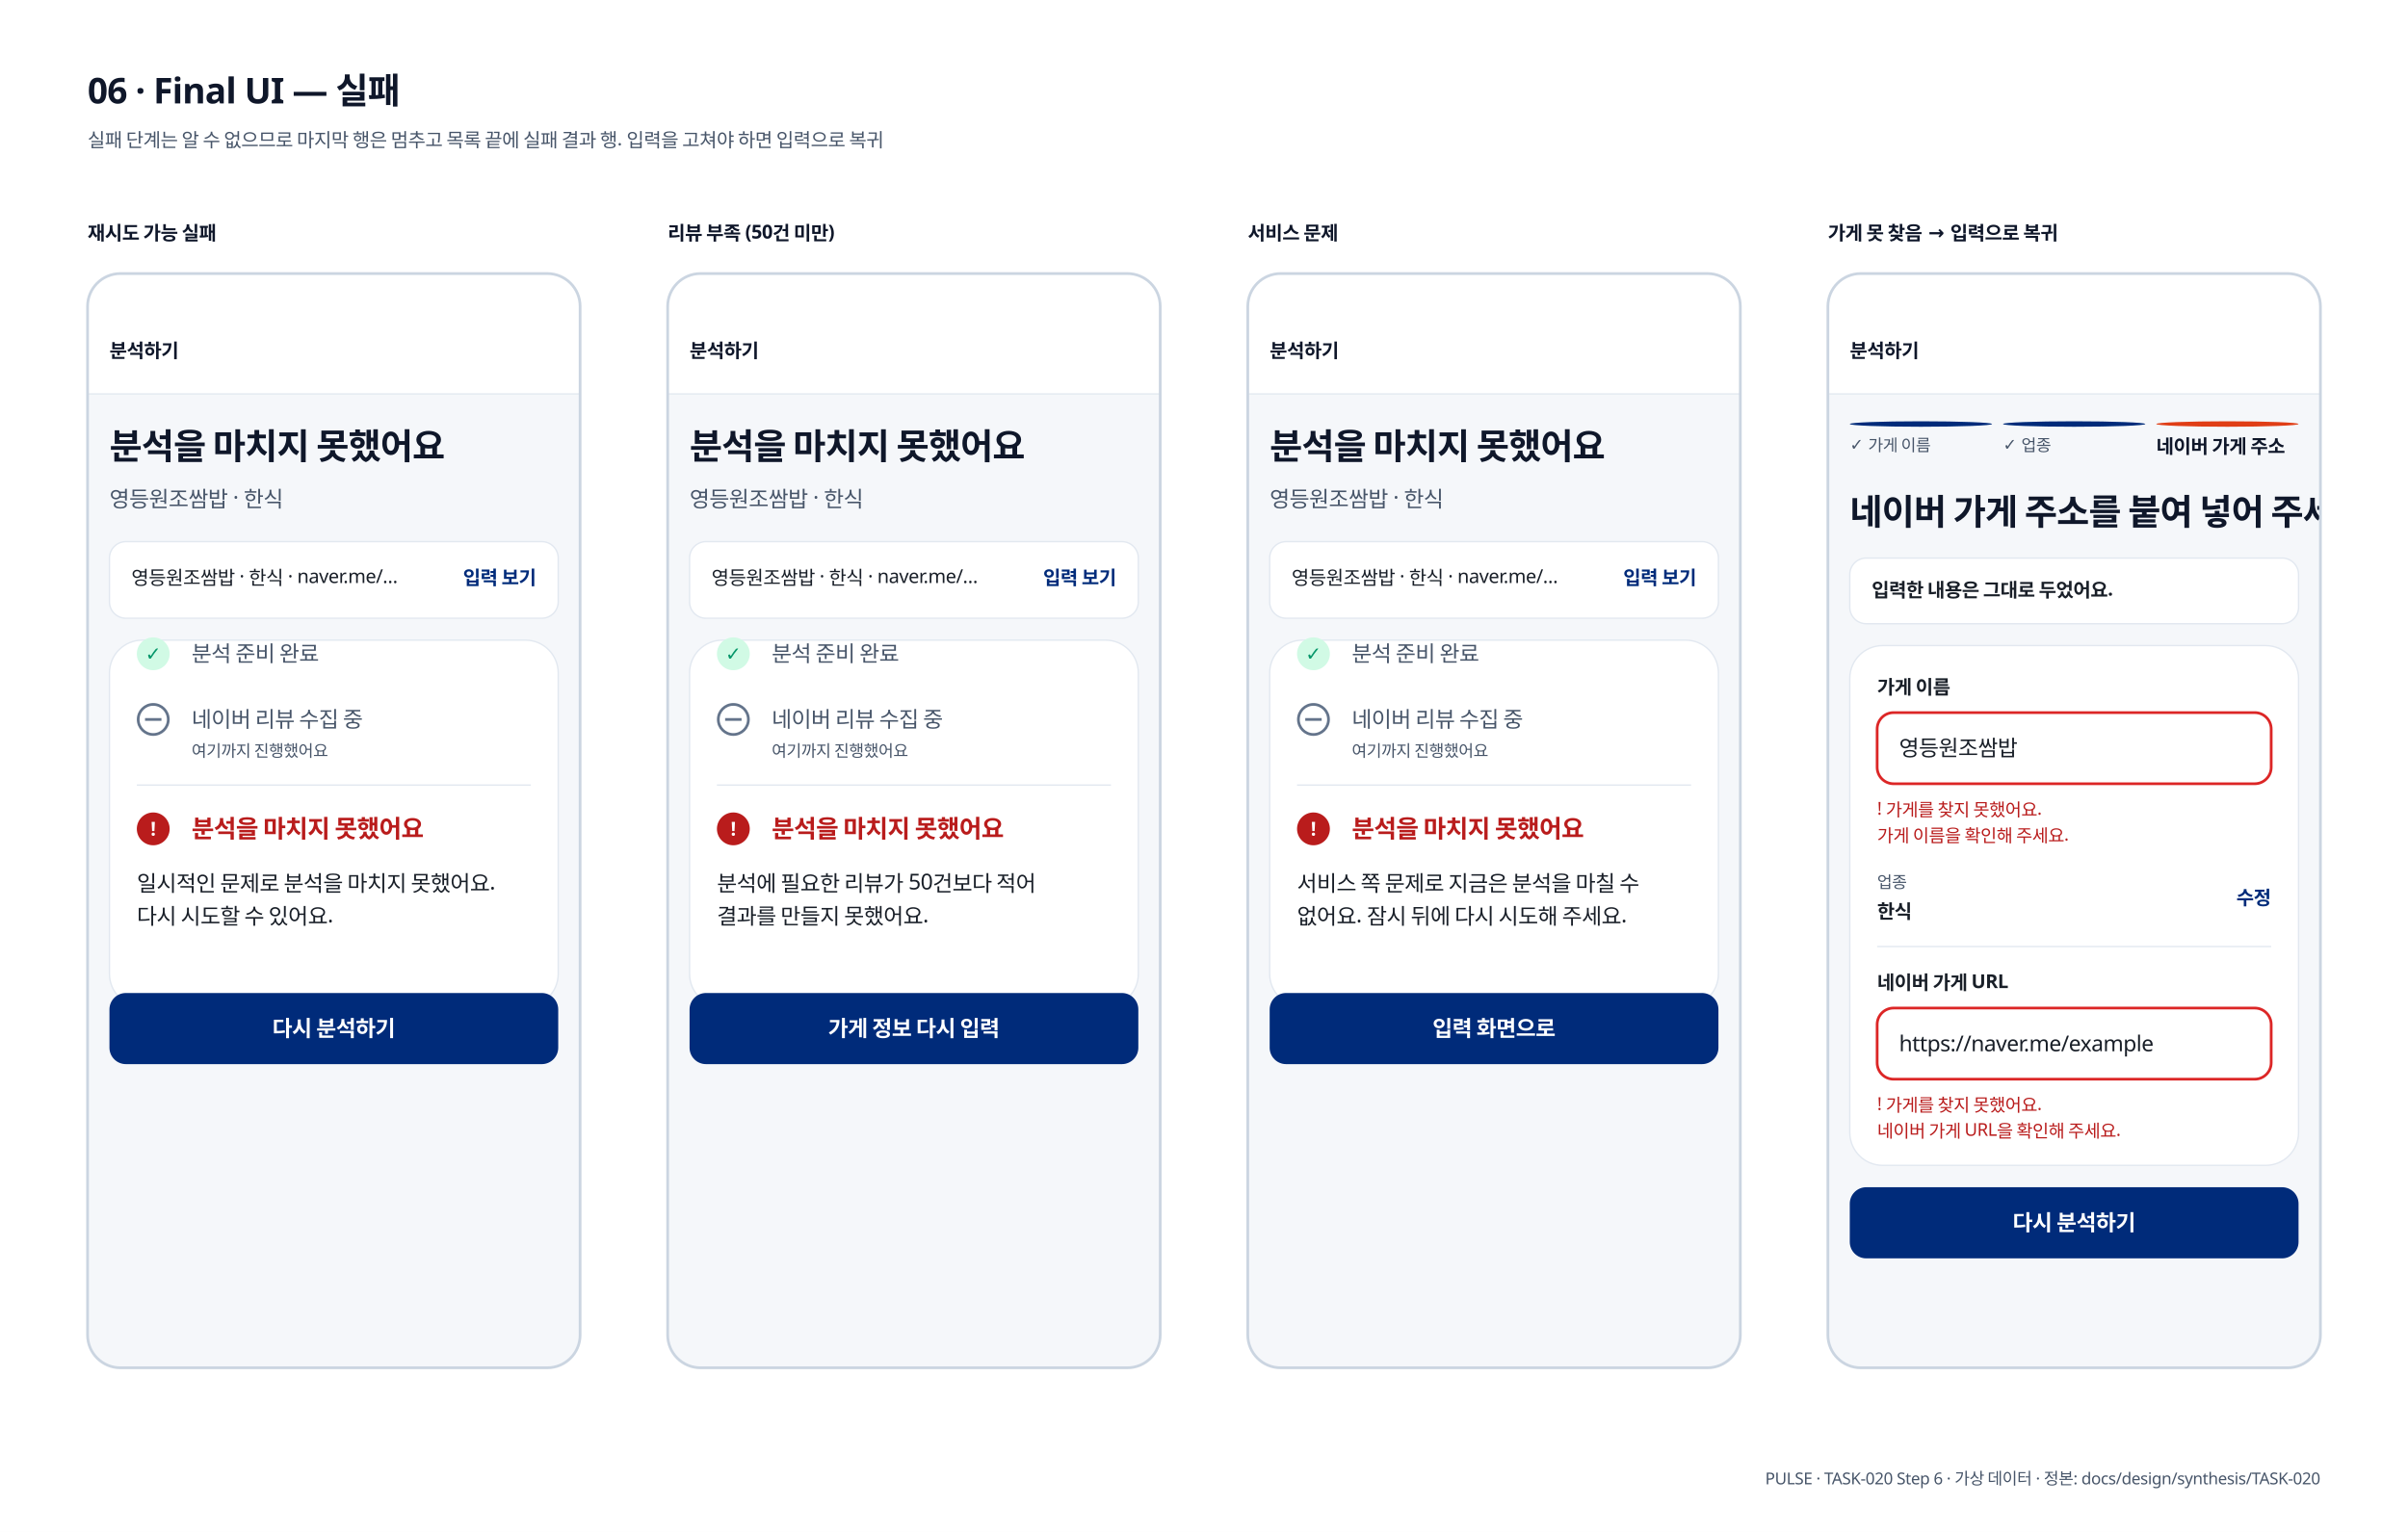
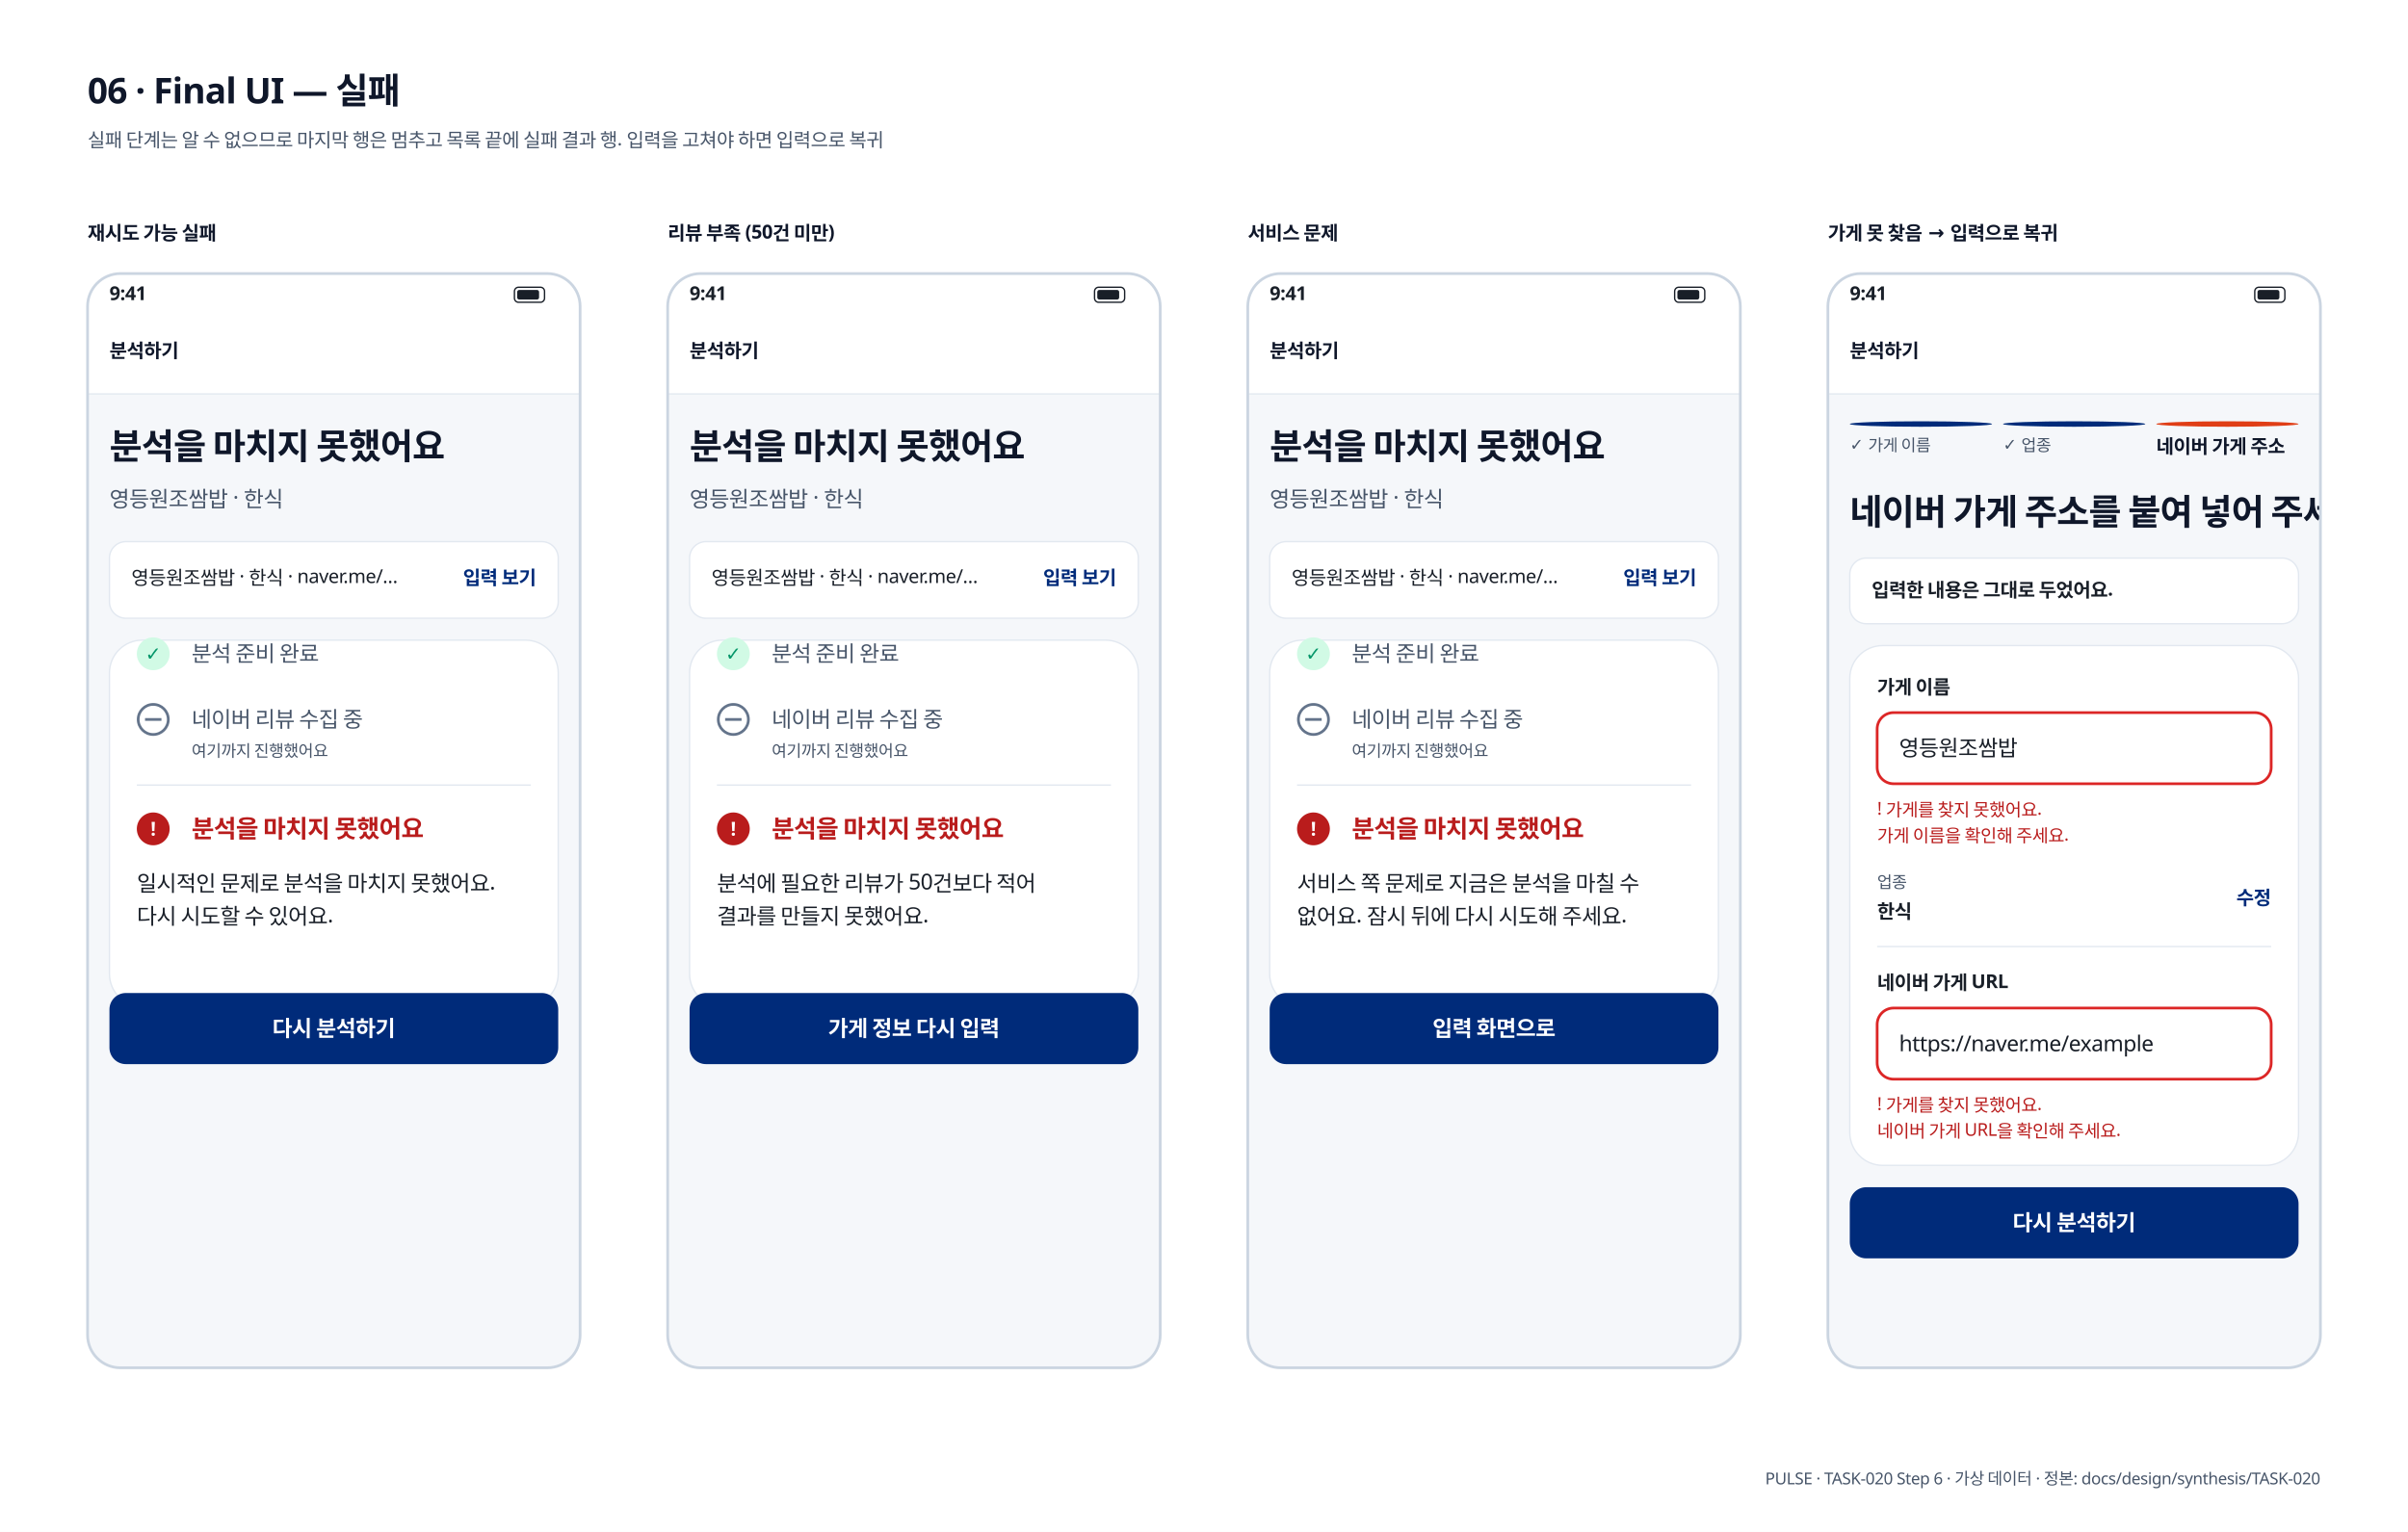
<svg xmlns="http://www.w3.org/2000/svg" width="1760" height="1120" viewBox="0 0 1760 1120">
  <rect x="0" y="0" width="1760" height="1120" rx="0" fill="#FFFFFF" />
  <text x="64" y="75.6" font-family="Pretendard" font-size="26" font-weight="600" letter-spacing="-0.52" fill="#0F172A" text-anchor="start">06 · Final UI — 실패</text>
  <text x="64" y="107.4" font-family="Pretendard" font-size="14" font-weight="400" letter-spacing="-0.28" fill="#475569" text-anchor="start">실패 단계는 알 수 없으므로 마지막 행은 멈추고 목록 끝에 실패 결과 행. 입력을 고쳐야 하면 입력으로 복귀</text>
  <g transform="translate(64 200)">
    <g id="Screen/Failed-Retryable">
      <text x="0" y="-24.6" font-family="Pretendard" font-size="14" font-weight="700" letter-spacing="-0.28" fill="#0F172A" text-anchor="start">재시도 가능 실패</text>
      <clipPath id="clip-Failed-Retryable">
        <rect x="0" y="0" width="360" height="800" rx="24" fill="none" />
      </clipPath>
      <g clip-path="url(#clip-Failed-Retryable)">
        <rect x="0" y="0" width="360" height="800" rx="0" fill="#F5F7FA" />
-         <rect x="0" y="0" width="360" height="32" rx="0" fill="#002B7A" />
+         <rect x="0" y="0" width="360" height="32" rx="0" fill="#F5F7FA" />
        <g id="Header">
          <rect x="0" y="0" width="360" height="88" rx="0" fill="#FFFFFF" />
          <line x1="0" y1="88" x2="360" y2="88" stroke="#E2E8F0" stroke-width="1" />
          <text x="16" y="61.4" font-family="Pretendard" font-size="14" font-weight="600" letter-spacing="-0.28" fill="#0F172A" text-anchor="start">분석하기</text>
        </g>
        <g id="PageTitle">
          <text x="16" y="135.6" font-family="Pretendard" font-size="26" font-weight="600" letter-spacing="-0.52" fill="#0F172A" text-anchor="start">분석을 마치지 못했어요</text>
          <text x="16" y="170.6" font-family="Pretendard" font-size="16" font-weight="400" letter-spacing="-0.32" fill="#475569" text-anchor="start">영등원조쌈밥 · 한식</text>
        </g>
        <rect x="16" y="196" width="328" height="56" rx="12" fill="#FFFFFF" stroke="#E2E8F0" stroke-width="1" />
        <text x="32" y="227.4" font-family="Pretendard" font-size="14" font-weight="400" letter-spacing="-0.28" fill="#191F28" text-anchor="start">영등원조쌈밥 · 한식 · naver.me/…</text>
        <text x="328" y="227.4" font-family="Pretendard" font-size="14" font-weight="600" letter-spacing="-0.28" fill="#002B7A" text-anchor="end">입력 보기</text>
        <rect x="16" y="268" width="328" height="268" rx="24" fill="#FFFFFF" stroke="#E2E8F0" stroke-width="1" />
        <g id="ProgressStep/done">
          <circle cx="48" cy="278" r="12" fill="#D1FAE5" />
          <text x="48" y="282.9" font-family="Pretendard" font-size="14" font-weight="700" letter-spacing="-0.28" fill="#059669" text-anchor="middle">✓</text>
          <text x="76" y="283.6" font-family="Pretendard" font-size="16" font-weight="400" letter-spacing="-0.32" fill="#475569" text-anchor="start">분석 준비 완료</text>
        </g>
        <g id="ProgressStep/paused">
          <circle cx="48" cy="326" r="11" fill="none" stroke="#64748B" stroke-width="2" />
          <rect x="42" y="325" width="12" height="2" rx="0" fill="#64748B" />
          <text x="76" y="331.6" font-family="Pretendard" font-size="16" font-weight="400" letter-spacing="-0.32" fill="#475569" text-anchor="start">네이버 리뷰 수집 중</text>
          <text x="76" y="353.2" font-family="Pretendard" font-size="12" font-weight="400" letter-spacing="-0.24" fill="#475569" text-anchor="start">여기까지 진행했어요</text>
        </g>
        <line x1="36" y1="374" x2="324" y2="374" stroke="#E2E8F0" stroke-width="1" />
        <g id="ProgressStep/failed">
          <circle cx="48" cy="406" r="12" fill="#B91C1C" />
          <text x="48" y="410.9" font-family="Pretendard" font-size="14" font-weight="700" letter-spacing="-0.28" fill="#FFFFFF" text-anchor="middle">!</text>
          <text x="76" y="412.3" font-family="Pretendard" font-size="18" font-weight="700" letter-spacing="-0.36" fill="#B91C1C" text-anchor="start">분석을 마치지 못했어요</text>
        </g>
        <text x="36" y="451.6" font-family="Pretendard" font-size="16" font-weight="400" letter-spacing="-0.32" fill="#191F28" text-anchor="start">일시적인 문제로 분석을 마치지 못했어요.</text>
        <text x="36" y="475.6" font-family="Pretendard" font-size="16" font-weight="400" letter-spacing="-0.32" fill="#191F28" text-anchor="start">다시 시도할 수 있어요.</text>
        <g id="Button/Primary/다시 분석하기">
          <rect x="16" y="526" width="328" height="52" rx="12" fill="#002B7A" />
          <text x="180" y="557.6" font-family="Pretendard" font-size="16" font-weight="600" letter-spacing="-0.32" fill="#FFFFFF" text-anchor="middle">다시 분석하기</text>
        </g>
-         <text x="16" y="19.4" font-family="Pretendard" font-size="14" font-weight="600" letter-spacing="-0.28" fill="#FFFFFF" text-anchor="start">9:41</text>
-         <rect x="312" y="10" width="22" height="11" rx="3" fill="none" stroke="#FFFFFF" stroke-width="1" />
-         <rect x="314" y="12" width="16" height="7" rx="1.5" fill="#FFFFFF" />
+         <text x="16" y="19.4" font-family="Pretendard" font-size="14" font-weight="600" letter-spacing="-0.28" fill="#191F28" text-anchor="start">9:41</text>
+         <rect x="312" y="10" width="22" height="11" rx="3" fill="none" stroke="#191F28" stroke-width="1" />
+         <rect x="314" y="12" width="16" height="7" rx="1.5" fill="#191F28" />
      </g>
      <rect x="0" y="0" width="360" height="800" rx="24" fill="none" stroke="#CBD5E1" stroke-width="2" />
    </g>
  </g>
  <g transform="translate(488 200)">
    <g id="Screen/Failed-Insufficient">
      <text x="0" y="-24.6" font-family="Pretendard" font-size="14" font-weight="700" letter-spacing="-0.28" fill="#0F172A" text-anchor="start">리뷰 부족 (50건 미만)</text>
      <clipPath id="clip-Failed-Insufficient">
        <rect x="0" y="0" width="360" height="800" rx="24" fill="none" />
      </clipPath>
      <g clip-path="url(#clip-Failed-Insufficient)">
        <rect x="0" y="0" width="360" height="800" rx="0" fill="#F5F7FA" />
-         <rect x="0" y="0" width="360" height="32" rx="0" fill="#002B7A" />
+         <rect x="0" y="0" width="360" height="32" rx="0" fill="#F5F7FA" />
        <g id="Header 2">
          <rect x="0" y="0" width="360" height="88" rx="0" fill="#FFFFFF" />
          <line x1="0" y1="88" x2="360" y2="88" stroke="#E2E8F0" stroke-width="1" />
          <text x="16" y="61.4" font-family="Pretendard" font-size="14" font-weight="600" letter-spacing="-0.28" fill="#0F172A" text-anchor="start">분석하기</text>
        </g>
        <g id="PageTitle 2">
          <text x="16" y="135.6" font-family="Pretendard" font-size="26" font-weight="600" letter-spacing="-0.52" fill="#0F172A" text-anchor="start">분석을 마치지 못했어요</text>
          <text x="16" y="170.6" font-family="Pretendard" font-size="16" font-weight="400" letter-spacing="-0.32" fill="#475569" text-anchor="start">영등원조쌈밥 · 한식</text>
        </g>
        <rect x="16" y="196" width="328" height="56" rx="12" fill="#FFFFFF" stroke="#E2E8F0" stroke-width="1" />
        <text x="32" y="227.4" font-family="Pretendard" font-size="14" font-weight="400" letter-spacing="-0.28" fill="#191F28" text-anchor="start">영등원조쌈밥 · 한식 · naver.me/…</text>
        <text x="328" y="227.4" font-family="Pretendard" font-size="14" font-weight="600" letter-spacing="-0.28" fill="#002B7A" text-anchor="end">입력 보기</text>
        <rect x="16" y="268" width="328" height="268" rx="24" fill="#FFFFFF" stroke="#E2E8F0" stroke-width="1" />
        <g id="ProgressStep/done 2">
          <circle cx="48" cy="278" r="12" fill="#D1FAE5" />
          <text x="48" y="282.9" font-family="Pretendard" font-size="14" font-weight="700" letter-spacing="-0.28" fill="#059669" text-anchor="middle">✓</text>
          <text x="76" y="283.6" font-family="Pretendard" font-size="16" font-weight="400" letter-spacing="-0.32" fill="#475569" text-anchor="start">분석 준비 완료</text>
        </g>
        <g id="ProgressStep/paused 2">
          <circle cx="48" cy="326" r="11" fill="none" stroke="#64748B" stroke-width="2" />
          <rect x="42" y="325" width="12" height="2" rx="0" fill="#64748B" />
          <text x="76" y="331.6" font-family="Pretendard" font-size="16" font-weight="400" letter-spacing="-0.32" fill="#475569" text-anchor="start">네이버 리뷰 수집 중</text>
          <text x="76" y="353.2" font-family="Pretendard" font-size="12" font-weight="400" letter-spacing="-0.24" fill="#475569" text-anchor="start">여기까지 진행했어요</text>
        </g>
        <line x1="36" y1="374" x2="324" y2="374" stroke="#E2E8F0" stroke-width="1" />
        <g id="ProgressStep/failed 2">
          <circle cx="48" cy="406" r="12" fill="#B91C1C" />
          <text x="48" y="410.9" font-family="Pretendard" font-size="14" font-weight="700" letter-spacing="-0.28" fill="#FFFFFF" text-anchor="middle">!</text>
          <text x="76" y="412.3" font-family="Pretendard" font-size="18" font-weight="700" letter-spacing="-0.36" fill="#B91C1C" text-anchor="start">분석을 마치지 못했어요</text>
        </g>
        <text x="36" y="451.6" font-family="Pretendard" font-size="16" font-weight="400" letter-spacing="-0.32" fill="#191F28" text-anchor="start">분석에 필요한 리뷰가 50건보다 적어</text>
        <text x="36" y="475.6" font-family="Pretendard" font-size="16" font-weight="400" letter-spacing="-0.32" fill="#191F28" text-anchor="start">결과를 만들지 못했어요.</text>
        <g id="Button/Primary/가게 정보 다시 입력">
          <rect x="16" y="526" width="328" height="52" rx="12" fill="#002B7A" />
          <text x="180" y="557.6" font-family="Pretendard" font-size="16" font-weight="600" letter-spacing="-0.32" fill="#FFFFFF" text-anchor="middle">가게 정보 다시 입력</text>
        </g>
-         <text x="16" y="19.4" font-family="Pretendard" font-size="14" font-weight="600" letter-spacing="-0.28" fill="#FFFFFF" text-anchor="start">9:41</text>
-         <rect x="312" y="10" width="22" height="11" rx="3" fill="none" stroke="#FFFFFF" stroke-width="1" />
-         <rect x="314" y="12" width="16" height="7" rx="1.5" fill="#FFFFFF" />
+         <text x="16" y="19.4" font-family="Pretendard" font-size="14" font-weight="600" letter-spacing="-0.28" fill="#191F28" text-anchor="start">9:41</text>
+         <rect x="312" y="10" width="22" height="11" rx="3" fill="none" stroke="#191F28" stroke-width="1" />
+         <rect x="314" y="12" width="16" height="7" rx="1.5" fill="#191F28" />
      </g>
      <rect x="0" y="0" width="360" height="800" rx="24" fill="none" stroke="#CBD5E1" stroke-width="2" />
    </g>
  </g>
  <g transform="translate(912 200)">
    <g id="Screen/Failed-Fatal">
      <text x="0" y="-24.6" font-family="Pretendard" font-size="14" font-weight="700" letter-spacing="-0.28" fill="#0F172A" text-anchor="start">서비스 문제</text>
      <clipPath id="clip-Failed-Fatal">
        <rect x="0" y="0" width="360" height="800" rx="24" fill="none" />
      </clipPath>
      <g clip-path="url(#clip-Failed-Fatal)">
        <rect x="0" y="0" width="360" height="800" rx="0" fill="#F5F7FA" />
-         <rect x="0" y="0" width="360" height="32" rx="0" fill="#002B7A" />
+         <rect x="0" y="0" width="360" height="32" rx="0" fill="#F5F7FA" />
        <g id="Header 3">
          <rect x="0" y="0" width="360" height="88" rx="0" fill="#FFFFFF" />
          <line x1="0" y1="88" x2="360" y2="88" stroke="#E2E8F0" stroke-width="1" />
          <text x="16" y="61.4" font-family="Pretendard" font-size="14" font-weight="600" letter-spacing="-0.28" fill="#0F172A" text-anchor="start">분석하기</text>
        </g>
        <g id="PageTitle 3">
          <text x="16" y="135.6" font-family="Pretendard" font-size="26" font-weight="600" letter-spacing="-0.52" fill="#0F172A" text-anchor="start">분석을 마치지 못했어요</text>
          <text x="16" y="170.6" font-family="Pretendard" font-size="16" font-weight="400" letter-spacing="-0.32" fill="#475569" text-anchor="start">영등원조쌈밥 · 한식</text>
        </g>
        <rect x="16" y="196" width="328" height="56" rx="12" fill="#FFFFFF" stroke="#E2E8F0" stroke-width="1" />
        <text x="32" y="227.4" font-family="Pretendard" font-size="14" font-weight="400" letter-spacing="-0.28" fill="#191F28" text-anchor="start">영등원조쌈밥 · 한식 · naver.me/…</text>
        <text x="328" y="227.4" font-family="Pretendard" font-size="14" font-weight="600" letter-spacing="-0.28" fill="#002B7A" text-anchor="end">입력 보기</text>
        <rect x="16" y="268" width="328" height="268" rx="24" fill="#FFFFFF" stroke="#E2E8F0" stroke-width="1" />
        <g id="ProgressStep/done 3">
          <circle cx="48" cy="278" r="12" fill="#D1FAE5" />
          <text x="48" y="282.9" font-family="Pretendard" font-size="14" font-weight="700" letter-spacing="-0.28" fill="#059669" text-anchor="middle">✓</text>
          <text x="76" y="283.6" font-family="Pretendard" font-size="16" font-weight="400" letter-spacing="-0.32" fill="#475569" text-anchor="start">분석 준비 완료</text>
        </g>
        <g id="ProgressStep/paused 3">
          <circle cx="48" cy="326" r="11" fill="none" stroke="#64748B" stroke-width="2" />
          <rect x="42" y="325" width="12" height="2" rx="0" fill="#64748B" />
          <text x="76" y="331.6" font-family="Pretendard" font-size="16" font-weight="400" letter-spacing="-0.32" fill="#475569" text-anchor="start">네이버 리뷰 수집 중</text>
          <text x="76" y="353.2" font-family="Pretendard" font-size="12" font-weight="400" letter-spacing="-0.24" fill="#475569" text-anchor="start">여기까지 진행했어요</text>
        </g>
        <line x1="36" y1="374" x2="324" y2="374" stroke="#E2E8F0" stroke-width="1" />
        <g id="ProgressStep/failed 3">
          <circle cx="48" cy="406" r="12" fill="#B91C1C" />
          <text x="48" y="410.9" font-family="Pretendard" font-size="14" font-weight="700" letter-spacing="-0.28" fill="#FFFFFF" text-anchor="middle">!</text>
          <text x="76" y="412.3" font-family="Pretendard" font-size="18" font-weight="700" letter-spacing="-0.36" fill="#B91C1C" text-anchor="start">분석을 마치지 못했어요</text>
        </g>
        <text x="36" y="451.6" font-family="Pretendard" font-size="16" font-weight="400" letter-spacing="-0.32" fill="#191F28" text-anchor="start">서비스 쪽 문제로 지금은 분석을 마칠 수</text>
        <text x="36" y="475.6" font-family="Pretendard" font-size="16" font-weight="400" letter-spacing="-0.32" fill="#191F28" text-anchor="start">없어요. 잠시 뒤에 다시 시도해 주세요.</text>
        <g id="Button/Primary/입력 화면으로">
          <rect x="16" y="526" width="328" height="52" rx="12" fill="#002B7A" />
          <text x="180" y="557.6" font-family="Pretendard" font-size="16" font-weight="600" letter-spacing="-0.32" fill="#FFFFFF" text-anchor="middle">입력 화면으로</text>
        </g>
-         <text x="16" y="19.4" font-family="Pretendard" font-size="14" font-weight="600" letter-spacing="-0.28" fill="#FFFFFF" text-anchor="start">9:41</text>
-         <rect x="312" y="10" width="22" height="11" rx="3" fill="none" stroke="#FFFFFF" stroke-width="1" />
-         <rect x="314" y="12" width="16" height="7" rx="1.5" fill="#FFFFFF" />
+         <text x="16" y="19.4" font-family="Pretendard" font-size="14" font-weight="600" letter-spacing="-0.28" fill="#191F28" text-anchor="start">9:41</text>
+         <rect x="312" y="10" width="22" height="11" rx="3" fill="none" stroke="#191F28" stroke-width="1" />
+         <rect x="314" y="12" width="16" height="7" rx="1.5" fill="#191F28" />
      </g>
      <rect x="0" y="0" width="360" height="800" rx="24" fill="none" stroke="#CBD5E1" stroke-width="2" />
    </g>
  </g>
  <g transform="translate(1336 200)">
    <g id="Screen/Store-NotFound">
      <text x="0" y="-24.6" font-family="Pretendard" font-size="14" font-weight="700" letter-spacing="-0.28" fill="#0F172A" text-anchor="start">가게 못 찾음 → 입력으로 복귀</text>
      <clipPath id="clip-Store-NotFound">
        <rect x="0" y="0" width="360" height="800" rx="24" fill="none" />
      </clipPath>
      <g clip-path="url(#clip-Store-NotFound)">
        <rect x="0" y="0" width="360" height="800" rx="0" fill="#F5F7FA" />
-         <rect x="0" y="0" width="360" height="32" rx="0" fill="#002B7A" />
+         <rect x="0" y="0" width="360" height="32" rx="0" fill="#F5F7FA" />
        <g id="Header 4">
          <rect x="0" y="0" width="360" height="88" rx="0" fill="#FFFFFF" />
          <line x1="0" y1="88" x2="360" y2="88" stroke="#E2E8F0" stroke-width="1" />
          <text x="16" y="61.4" font-family="Pretendard" font-size="14" font-weight="600" letter-spacing="-0.28" fill="#0F172A" text-anchor="start">분석하기</text>
        </g>
        <g id="StepIndicator">
          <rect x="16" y="108" width="104" height="4" rx="9999" fill="#002B7A" />
          <text x="16" y="129.2" font-family="Pretendard" font-size="12" font-weight="400" letter-spacing="-0.24" fill="#475569" text-anchor="start">✓ 가게 이름</text>
          <rect x="128" y="108" width="104" height="4" rx="9999" fill="#002B7A" />
          <text x="128" y="129.2" font-family="Pretendard" font-size="12" font-weight="400" letter-spacing="-0.24" fill="#475569" text-anchor="start">✓ 업종</text>
          <rect x="240" y="108" width="104" height="4" rx="9999" fill="#E03E16" />
          <text x="240" y="131.4" font-family="Pretendard" font-size="14" font-weight="600" letter-spacing="-0.28" fill="#0F172A" text-anchor="start">네이버 가게 주소</text>
        </g>
        <g id="PageTitle 4">
          <text x="16" y="183.6" font-family="Pretendard" font-size="26" font-weight="600" letter-spacing="-0.52" fill="#0F172A" text-anchor="start">네이버 가게 주소를 붙여 넣어 주세요</text>
        </g>
        <rect x="16" y="208" width="328" height="48" rx="12" fill="#FFFFFF" stroke="#E2E8F0" stroke-width="1" />
        <text x="32" y="236.4" font-family="Pretendard" font-size="14" font-weight="600" letter-spacing="-0.28" fill="#191F28" text-anchor="start">입력한 내용은 그대로 두었어요.</text>
        <rect x="16" y="272" width="328" height="380" rx="24" fill="#FFFFFF" stroke="#E2E8F0" stroke-width="1" />
        <g id="TextField/error/가게 이름">
          <text x="36" y="307.4" font-family="Pretendard" font-size="14" font-weight="600" letter-spacing="-0.28" fill="#191F28" text-anchor="start">가게 이름</text>
          <rect x="36" y="321" width="288" height="52" rx="12" fill="#FFFFFF" stroke="#DC2626" stroke-width="2" />
          <text x="52" y="352.6" font-family="Pretendard" font-size="16" font-weight="400" letter-spacing="-0.32" fill="#191F28" text-anchor="start">영등원조쌈밥</text>
          <text x="36" y="395.6" font-family="Pretendard" font-size="13" font-weight="500" letter-spacing="-0.26" fill="#B91C1C" text-anchor="start">! 가게를 찾지 못했어요.</text>
          <text x="36" y="415.6" font-family="Pretendard" font-size="13" font-weight="500" letter-spacing="-0.26" fill="#B91C1C" text-anchor="start">   가게 이름을 확인해 주세요.</text>
        </g>
        <g id="InputDoneRow/업종">
          <text x="36" y="449.2" font-family="Pretendard" font-size="12" font-weight="400" letter-spacing="-0.24" fill="#475569" text-anchor="start">업종</text>
          <text x="36" y="471.4" font-family="Pretendard" font-size="14" font-weight="700" letter-spacing="-0.28" fill="#191F28" text-anchor="start">한식</text>
          <text x="324" y="461.4" font-family="Pretendard" font-size="14" font-weight="600" letter-spacing="-0.28" fill="#002B7A" text-anchor="end">수정</text>
          <line x1="36" y1="492" x2="324" y2="492" stroke="#E2E8F0" stroke-width="1" />
        </g>
        <g id="TextField/error/네이버 가게 URL">
          <text x="36" y="523.4" font-family="Pretendard" font-size="14" font-weight="600" letter-spacing="-0.28" fill="#191F28" text-anchor="start">네이버 가게 URL</text>
          <rect x="36" y="537" width="288" height="52" rx="12" fill="#FFFFFF" stroke="#DC2626" stroke-width="2" />
          <text x="52" y="568.6" font-family="Pretendard" font-size="16" font-weight="400" letter-spacing="-0.32" fill="#191F28" text-anchor="start">https://naver.me/example</text>
          <text x="36" y="611.5" font-family="Pretendard" font-size="13" font-weight="500" letter-spacing="-0.26" fill="#B91C1C" text-anchor="start">! 가게를 찾지 못했어요.</text>
          <text x="36" y="631.5" font-family="Pretendard" font-size="13" font-weight="500" letter-spacing="-0.26" fill="#B91C1C" text-anchor="start">   네이버 가게 URL을 확인해 주세요.</text>
        </g>
        <g id="Button/Primary/다시 분석하기 2">
          <rect x="16" y="668" width="328" height="52" rx="12" fill="#002B7A" />
          <text x="180" y="699.6" font-family="Pretendard" font-size="16" font-weight="600" letter-spacing="-0.32" fill="#FFFFFF" text-anchor="middle">다시 분석하기</text>
        </g>
-         <text x="16" y="19.4" font-family="Pretendard" font-size="14" font-weight="600" letter-spacing="-0.28" fill="#FFFFFF" text-anchor="start">9:41</text>
-         <rect x="312" y="10" width="22" height="11" rx="3" fill="none" stroke="#FFFFFF" stroke-width="1" />
-         <rect x="314" y="12" width="16" height="7" rx="1.5" fill="#FFFFFF" />
+         <text x="16" y="19.4" font-family="Pretendard" font-size="14" font-weight="600" letter-spacing="-0.28" fill="#191F28" text-anchor="start">9:41</text>
+         <rect x="312" y="10" width="22" height="11" rx="3" fill="none" stroke="#191F28" stroke-width="1" />
+         <rect x="314" y="12" width="16" height="7" rx="1.5" fill="#191F28" />
      </g>
      <rect x="0" y="0" width="360" height="800" rx="24" fill="none" stroke="#CBD5E1" stroke-width="2" />
    </g>
  </g>
  <text x="1696" y="1085.2" font-family="Pretendard" font-size="12" font-weight="400" letter-spacing="-0.24" fill="#475569" text-anchor="end">PULSE · TASK-020 Step 6 · 가상 데이터 · 정본: docs/design/synthesis/TASK-020</text>
</svg>
